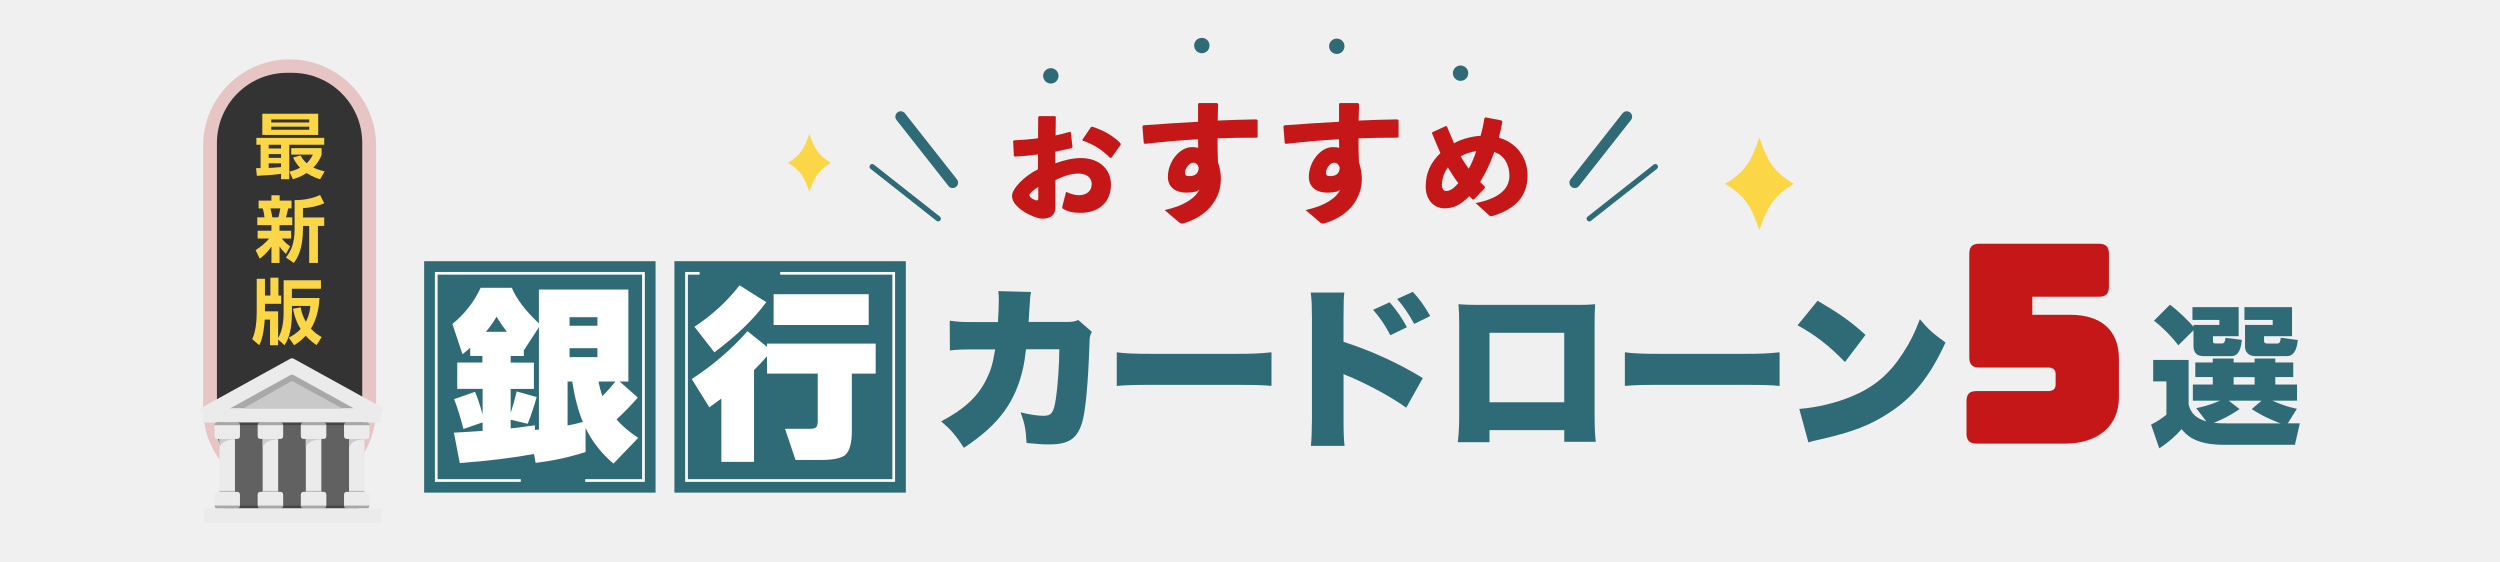
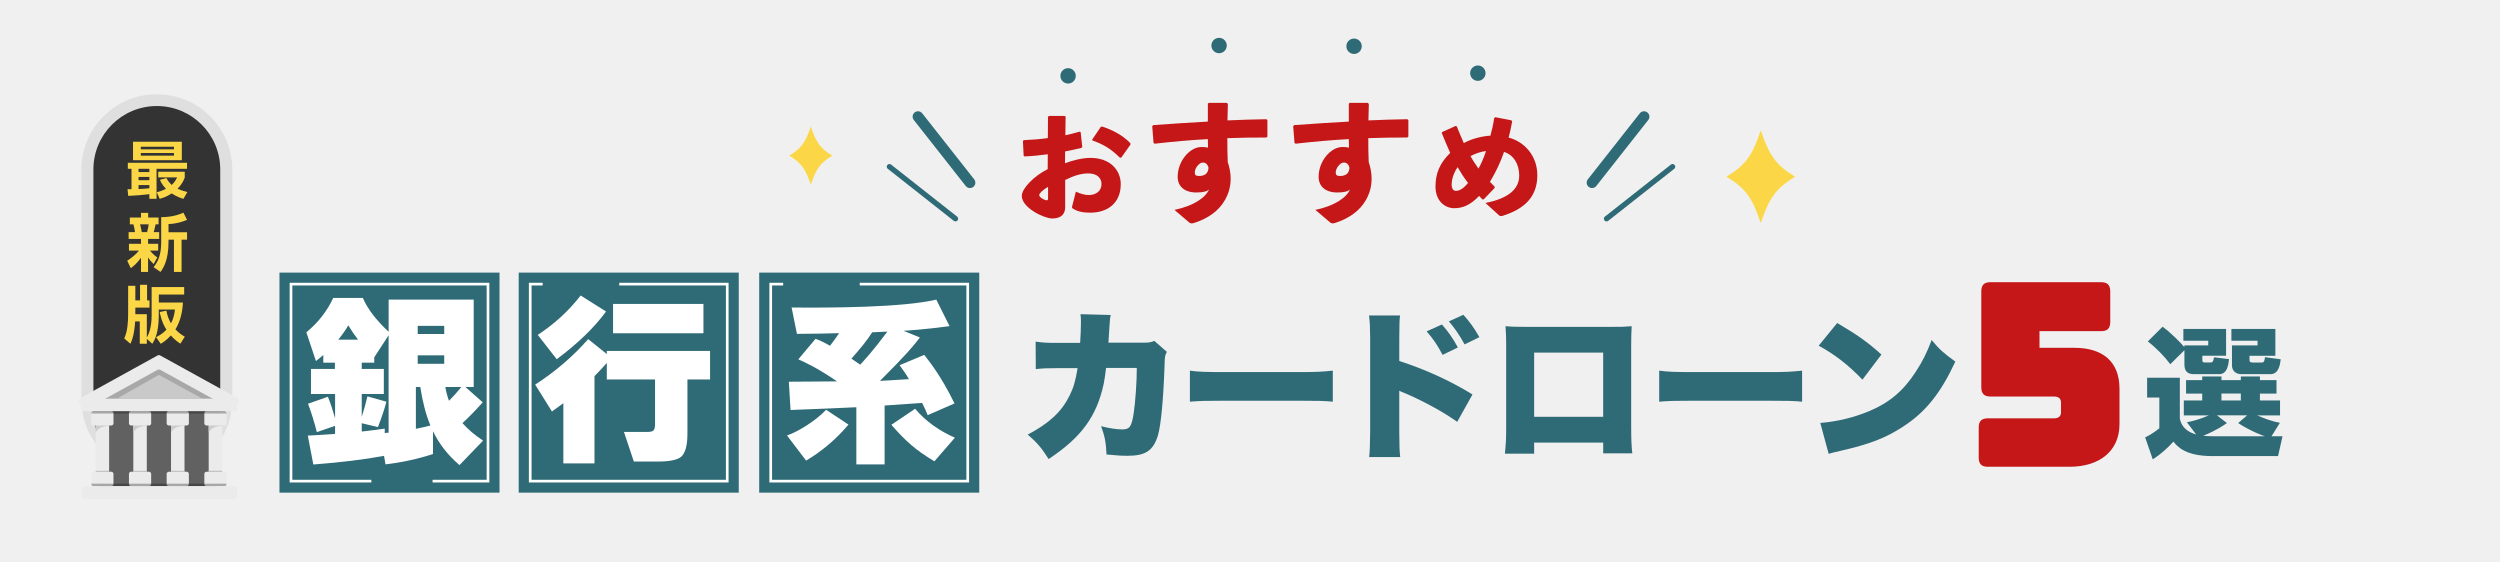
<svg xmlns="http://www.w3.org/2000/svg" viewBox="0 0 929 208.5">
  <defs>
    <style>
-       .cls-1 {
-         mix-blend-mode: multiply;
+       .cls-1, .cls-2, .cls-3, .cls-4 {
+         fill: none;
      }

-       .cls-1, .cls-2, .cls-3, .cls-4, .cls-5, .cls-6, .cls-7, .cls-8, .cls-9, .cls-10, .cls-11, .cls-12, .cls-13, .cls-14 {
-         stroke-width: 0px;
-       }
- 
-       .cls-1, .cls-9 {
+       .cls-5, .cls-6 {
        fill: #b5b5b5;
      }

-       .cls-2, .cls-15, .cls-16, .cls-17 {
-         fill: none;
+       .cls-2 {
+         stroke: #fff;
+         stroke-miterlimit: 10;
+       }
+ 
+       .cls-7 {
+         fill: #ebebeb;
+       }
+ 
+       .cls-8 {
+         fill: #fbd747;
+       }
+ 
+       .cls-9 {
+         fill: #c51717;
+       }
+ 
+       .cls-10 {
+         fill: #ccc;
+       }
+ 
+       .cls-11 {
+         isolation: isolate;
+       }
+ 
+       .cls-12 {
+         fill: #999;
+         opacity: .2;
+       }
+ 
+       .cls-13 {
+         fill: #c9c9c9;
+       }
+ 
+       .cls-14 {
+         fill: #2f6b76;
+       }
+ 
+       .cls-15 {
+         fill: #fff;
      }

      .cls-3 {
-         opacity: .2;
+         stroke-width: 4px;
      }

-       .cls-3, .cls-10 {
-         fill: #c51717;
-       }
- 
-       .cls-15 {
-         stroke-width: 2px;
-       }
- 
-       .cls-15, .cls-16 {
+       .cls-3, .cls-4 {
        stroke: #2f6b76;
        stroke-linecap: round;
        stroke-linejoin: round;
      }

+       .cls-6 {
+         mix-blend-mode: multiply;
+       }
+ 
+       .cls-4 {
+         stroke-width: 2px;
+       }
+ 
      .cls-16 {
-         stroke-width: 4px;
+         fill: #a8a8a8;
      }

      .cls-17 {
-         stroke: #fff;
-         stroke-miterlimit: 10;
+         fill: #616161;
      }

      .cls-18 {
-         isolation: isolate;
-       }
- 
-       .cls-4 {
-         fill: #616161;
-       }
- 
-       .cls-5 {
-         fill: #2f6b76;
-       }
- 
-       .cls-6 {
-         fill: #a8a8a8;
-       }
- 
-       .cls-7 {
-         fill: #c9c9c9;
-       }
- 
-       .cls-8 {
-         fill: #ccc;
-       }
- 
-       .cls-11 {
        fill: #333;
-       }
- 
-       .cls-12 {
-         fill: #fbd747;
-       }
- 
-       .cls-13 {
-         fill: #fff;
-       }
- 
-       .cls-14 {
-         fill: #ebebeb;
      }
    </style>
  </defs>
-   <g class="cls-18">
-     <g id="Layer_2" data-name="Layer 2">
+   <g class="cls-11">
+     <g id="_レイヤー_2" data-name="レイヤー 2">
      <g id="PC">
        <g>
+           <path class="cls-9" d="M738.72,173.46c-2.38,0-3.43-1.05-3.43-3.43v-11.15c0-2.38,1.05-3.43,3.43-3.43h24.58c1.52,0,2.57-.67,2.57-2.19v-3.72c0-1.52-1.05-2.19-2.57-2.19h-23.62c-2.38,0-3.43-1.05-3.43-3.43v-35.63c0-2.38,1.05-3.43,3.43-3.43h41.06c2.38,0,3.43,1.05,3.43,3.43v11.34c0,2.38-1.05,3.43-3.43,3.43h-22.86v6.19h13.05c10.29,0,16.67,5.05,16.67,15.15v13.24c0,9.72-7.14,15.81-18.58,15.81h-30.29Z" />
          <g>
-             <path class="cls-5" d="M850.14,157.32h4.47l-1.81,7.97h-26.51c-10.85,0-14.02-3.9-15.6-5.82-2.04,2.32-5.03,5.09-8.31,7.12l-3.05-8.82c2.26-1.07,4.41-2.6,5.71-3.67v-12.38h-4.92v-7.97h13.17v16.56c.51,1.81,1.36,4.75,6.56,6.27l-3.73-4.92c1.75-.34,4.69-.96,8.87-2.77h-10.12v-5.99h7.4v-2.77h-6.5v-5.43h6.5v-1.47h7.74v1.47h7.8v-1.47h7.69v1.47h6.67v5.43h-6.67v2.77h8.08v5.99h-9.21c3,1.3,6.05,2.43,9.16,3l-3.39,5.43ZM815.1,122.73l-5.65,5.6c-2.21-3-5.71-6.61-9.04-9.16l5.94-5.94c3.62,2.66,7.4,6.61,8.76,8.2v-.68h9.61v-1.87h-10.01v-4.75h17.18v10.8h-9.55v1.64c0,.62.06,1.07.96,1.07h2.2c1.13,0,1.24-.62,1.53-2.09l6.05.74c-.28,2.37-.74,6.05-3.96,6.05h-10.12c-2.37,0-3.9-.9-3.9-3.9v-5.71ZM840.36,148.9h-12.15l4.01,3.11c-4.24,3-8.48,4.69-9.55,5.09,1.75.23,3.67.23,5.48.23h19.33c-.68-.23-5.77-2.04-10.74-5.31l3.62-3.11ZM830.02,140.14v2.77h7.8v-2.77h-7.8ZM834.03,114.14h17.69v10.8h-10.4v1.58c0,.57,0,1.13,1.3,1.13h3.56c1.07,0,1.19-.74,1.36-2.15l6.33.85c-.23,1.87-.68,5.99-4.13,5.99h-11.53c-3.79,0-3.96-3-3.96-3.34v-8.25h10.29v-1.87h-10.51v-4.75Z" />
-             <rect class="cls-3" x="75.47" y="22.06" width="64.29" height="162" rx="32.14" ry="32.14" />
-             <rect class="cls-11" x="80.61" y="27.06" width="54" height="157" rx="26.08" ry="26.08" />
+             <rect class="cls-12" x="30.22" y="35.03" width="56.11" height="141.38" rx="28.05" ry="28.05" />
            <g>
-               <path class="cls-12" d="M95.16,62.49h1.68v-8.7h-1.57s0-2.55,0-2.55h25.21s0,2.55,0,2.55h-12.98s0,12.79,0,12.79h-3.06s0-1.97,0-1.97c-3.01.37-5.98.61-8.99.72l-.29-2.85ZM97.47,42.27h20.77s0,7.87,0,7.87h-20.77s0-7.87,0-7.87ZM99.84,53.79v1.38h4.6v-1.38h-4.6ZM99.84,57.25v1.41h4.6v-1.41h-4.6ZM104.44,60.7h-4.6v1.7c1.12-.05,2.55-.11,4.6-.32v-1.38ZM100.79,44.4v1.12h14.12v-1.12h-14.12ZM100.79,47.06v1.14h14.12v-1.14h-14.12ZM111.7,57.75c.37.72.96,1.73,2.26,2.93,1.28-1.17,1.89-2.42,2.29-3.22h-8.03s0-2.42,0-2.42h11.28s0,2.47,0,2.47c-.35.93-1.01,2.69-3.06,4.76,1.6.74,2.93,1.12,4.18,1.44l-1.68,2.9c-.9-.29-2.77-.85-5-2.31-2.26,1.46-4.04,1.99-5.11,2.29l-1.25-2.79c1.01-.27,2.42-.66,3.91-1.46-1.65-1.75-2.23-3.06-2.55-3.83l2.77-.75Z" />
-               <path class="cls-12" d="M95,92.95c1.81-1.2,3.64-2.61,5-4.31h-4.26s0-2.9,0-2.9h5.13v-2.07h-5.27s0-2.9,0-2.9h2.71c-.16-1.09-.35-2.29-.69-3.32h-1.52s0-2.9,0-2.9h4.76v-1.99s3.06,0,3.06,0v1.99h4.42s0,2.9,0,2.9h-1.25c-.4,1.78-.48,2.13-.82,3.32h2.34s0,2.9,0,2.9h-4.73v2.07h4.31s0,2.9,0,2.9h-3.51c1.52,1.75,2.26,2.29,3.14,2.87l-1.57,2.85c-1.22-1.2-1.68-1.73-2.37-2.79v6.14s-3.01,0-3.01,0v-6.04c-1.91,2.63-3.43,3.78-4.36,4.44l-1.52-3.16ZM100.48,77.44c.32,1.06.53,2.21.72,3.32h2.26c.29-.93.58-2.47.69-3.32h-3.67ZM120.48,75.53c-2.37,1.06-5.27,1.7-7.9,1.81v3.48h7.9s0,3.14,0,3.14h-2.34v13.75s-3.24,0-3.24,0v-13.75h-2.31v.88c0,8.03-2.21,11.17-3.4,12.87l-2.95-2.02c1.81-2.31,3.24-4.95,3.24-10.8v-10.53c1.22,0,5.13.05,9.47-1.89l1.54,3.06Z" />
-               <path class="cls-12" d="M103.35,126.16v2.13s-3.01,0-3.01,0v-9.52h-1.97c-.11,1.65-.43,6.41-2.02,9.52l-2.63-2.26c1.41-2.93,1.68-7.05,1.68-10.56v-11.86s3.06,0,3.06,0v6.2h2.02v-6.62s2.98,0,2.98,0v6.62h1.04s0,3.09,0,3.09h-6.04v2.79h4.89s0,9.97,0,9.97c.61-1.14,2.05-3.78,2.05-9.55v-11.97s13.86,0,13.86,0v3.16s-10.8,0-10.8,0v3.43h10.27c-.29,5.32-1.62,8.83-3.19,11.41,1.49,1.6,2.74,2.39,3.99,3.11l-1.89,2.98c-.72-.48-2.47-1.65-4.04-3.48-1.91,2.07-3.38,2.95-4.31,3.54l-1.99-2.85c.93-.48,2.71-1.33,4.42-3.19-2.05-3.19-2.63-6.41-2.85-7.5l2.85-.56c.37,1.94.8,3.38,1.94,5.37,1.38-2.53,1.6-4.97,1.68-5.88h-6.86v2.47c0,7.95-1.97,10.88-2.77,12.13l-2.34-2.13Z" />
+               <rect class="cls-18" x="34.71" y="39.4" width="47.13" height="137.02" rx="23.56" ry="23.56" />
+               <g>
+                 <path class="cls-8" d="M47.41,70.31h1.46v-7.59h-1.37s0-2.23,0-2.23h22s0,2.23,0,2.23h-11.33v11.16s-2.67,0-2.67,0v-1.72c-2.62.32-5.22.53-7.85.63l-.26-2.48ZM49.43,52.67h18.13s0,6.87,0,6.87h-18.13s0-6.87,0-6.87ZM51.49,62.72v1.21h4.02v-1.21h-4.02ZM51.49,65.74v1.23h4.02v-1.23h-4.02ZM55.51,68.76h-4.02v1.49c.97-.05,2.23-.09,4.02-.28v-1.21ZM52.33,54.53v.97h12.32v-.97h-12.32ZM52.33,56.85v1h12.32v-1h-12.32ZM61.85,66.18c.33.63.84,1.51,1.97,2.55,1.11-1.02,1.65-2.11,2-2.81h-7.01s0-2.11,0-2.11h9.84s0,2.16,0,2.16c-.3.81-.88,2.34-2.67,4.15,1.39.65,2.55.97,3.64,1.25l-1.46,2.53c-.79-.25-2.41-.74-4.36-2.02-1.97,1.28-3.53,1.74-4.46,2l-1.09-2.44c.88-.23,2.11-.58,3.41-1.28-1.44-1.53-1.95-2.67-2.23-3.34l2.41-.65Z" />
+                 <path class="cls-8" d="M47.27,96.89c1.58-1.04,3.18-2.27,4.36-3.76h-3.71s0-2.53,0-2.53h4.48v-1.81h-4.6s0-2.53,0-2.53h2.37c-.14-.95-.3-2-.6-2.9h-1.32s0-2.53,0-2.53h4.15v-1.74s2.67,0,2.67,0v1.74h3.85s0,2.53,0,2.53h-1.09c-.35,1.56-.42,1.86-.72,2.9h2.04s0,2.53,0,2.53h-4.13v1.81h3.76s0,2.53,0,2.53h-3.06c1.32,1.53,1.97,2,2.74,2.51l-1.37,2.48c-1.07-1.04-1.46-1.51-2.07-2.44v5.36s-2.62,0-2.62,0v-5.27c-1.67,2.3-2.99,3.3-3.81,3.88l-1.32-2.76ZM52.05,83.36c.28.93.46,1.93.63,2.9h1.97c.26-.81.51-2.16.6-2.9h-3.2ZM69.51,81.69c-2.07.93-4.6,1.49-6.89,1.58v3.04h6.89s0,2.74,0,2.74h-2.04v12s-2.83,0-2.83,0v-12h-2.02v.77c0,7.01-1.93,9.75-2.97,11.23l-2.58-1.76c1.58-2.02,2.83-4.32,2.83-9.42v-9.19c1.07,0,4.48.05,8.26-1.65l1.35,2.67Z" />
+                 <path class="cls-8" d="M54.56,125.88v1.86s-2.62,0-2.62,0v-8.31h-1.72c-.09,1.44-.37,5.59-1.76,8.31l-2.3-1.97c1.23-2.55,1.46-6.15,1.46-9.21v-10.35s2.67,0,2.67,0v5.41h1.76v-5.78s2.6,0,2.6,0v5.78h.91s0,2.69,0,2.69h-5.27v2.44h4.27s0,8.7,0,8.7c.53-1,1.79-3.3,1.79-8.33v-10.44s12.09,0,12.09,0v2.76s-9.42,0-9.42,0v2.99h8.96c-.26,4.64-1.42,7.71-2.79,9.96,1.3,1.39,2.39,2.09,3.48,2.72l-1.65,2.6c-.63-.42-2.16-1.44-3.53-3.04-1.67,1.81-2.95,2.58-3.76,3.09l-1.74-2.48c.81-.42,2.37-1.16,3.85-2.79-1.79-2.78-2.3-5.59-2.48-6.55l2.48-.49c.32,1.69.7,2.95,1.69,4.69,1.21-2.21,1.39-4.34,1.46-5.13h-5.99v2.16c0,6.94-1.72,9.49-2.41,10.58l-2.04-1.86Z" />
+               </g>
+               <g>
+                 <polygon class="cls-13" points="59.05 136.75 37.72 148.22 80.39 148.22 59.05 136.75" />
+                 <rect class="cls-17" x="36.96" y="152.75" width="43.44" height="27.92" />
+                 <polygon class="cls-16" points="41.68 149.15 59.03 139.3 78.39 149.88 85.15 149.47 58.68 135.12 36.87 147.37 41.68 149.15" />
+                 <rect class="cls-7" x="30.05" y="148.15" width="58.01" height="4.67" rx=".67" ry=".67" />
+                 <path class="cls-7" d="M86.04,152.03l-26.49-14.61c-.31-.17-.68-.17-.99,0l-26.49,14.61c-.5.27-1.12.09-1.39-.4l-1.27-2.29c-.27-.5-.09-1.12.4-1.39l28.74-15.86c.31-.17.68-.17.99,0l28.74,15.86c.5.27.68.9.4,1.39l-1.27,2.29c-.27.5-.9.68-1.39.4Z" />
+                 <path class="cls-7" d="M41.34,158.13c.47,0,.84-.38.84-.84v-3.7c0-.47-.38-.84-.84-.84h-6.58c-.4,0-.74.28-.82.66-.01.06-.02.12-.02.18v3.7c0,.47.38.84.84.84h.78v17.16h-.78c-.47,0-.84.38-.84.84v3.7s0,.09,0,.13c.06.4.41.71.83.71h6.58c.47,0,.84-.38.84-.84v-3.7c0-.47-.38-.84-.84-.84h-.78v-17.16h.78Z" />
+                 <path class="cls-7" d="M55.34,158.13c.47,0,.84-.38.84-.84v-3.7c0-.47-.38-.84-.84-.84h-6.58c-.4,0-.74.28-.82.66-.01.06-.02.12-.02.18v3.7c0,.47.38.84.84.84h.78v17.16h-.78c-.47,0-.84.38-.84.84v3.7s0,.09,0,.13c.06.4.41.71.83.71h6.58c.47,0,.84-.38.84-.84v-3.7c0-.47-.38-.84-.84-.84h-.78v-17.16h.78Z" />
+                 <path class="cls-7" d="M69.35,158.13c.47,0,.84-.38.84-.84v-3.7c0-.47-.38-.84-.84-.84h-6.58c-.4,0-.74.28-.82.66-.01.06-.02.12-.02.18v3.7c0,.47.38.84.84.84h.78v17.16h-.78c-.47,0-.84.38-.84.84v3.7s0,.09,0,.13c.06.4.41.71.83.71h6.58c.47,0,.84-.38.84-.84v-3.7c0-.47-.38-.84-.84-.84h-.78v-17.16h.78Z" />
+                 <path class="cls-7" d="M83.35,158.13c.47,0,.84-.38.84-.84v-3.7c0-.47-.38-.84-.84-.84h-6.58c-.4,0-.74.28-.82.66-.01.06-.02.12-.02.18v3.7c0,.47.38.84.84.84h.78v17.16h-.78c-.47,0-.84.38-.84.84v3.7s0,.09.01.13c.06.4.41.71.83.71h6.58c.47,0,.84-.38.84-.84v-3.7c0-.47-.38-.84-.84-.84h-.78v-17.16h.78Z" />
+                 <path class="cls-6" d="M84.19,153.59v.09h-50.26v-.27c.08-.38.42-.66.82-.66h48.59c.47,0,.84.38.84.84Z" />
+                 <rect class="cls-5" x="35.54" y="174.96" width="5.03" height=".33" />
+                 <rect class="cls-5" x="49.54" y="174.96" width="5.03" height=".33" />
+                 <rect class="cls-5" x="63.54" y="174.96" width="5.03" height=".33" />
+                 <rect class="cls-5" x="77.55" y="174.96" width="5.03" height=".33" />
+                 <path class="cls-6" d="M84.18,179.74v.22c-.06.4-.41.71-.83.71h-48.59c-.42,0-.77-.31-.83-.71v-.22h50.26Z" />
+                 <path class="cls-10" d="M35.54,160.74v-2.61h5.03v.13s0,0,0,0c-2.43.1-4.08.69-5.02,2.48Z" />
+                 <path class="cls-10" d="M49.54,160.74v-2.61h5.03v.13s0,0,0,0c-2.43.1-4.08.69-5.02,2.48Z" />
+                 <path class="cls-10" d="M63.54,160.74v-2.61h5.03v.13s0,0,0,0c-2.43.1-4.08.69-5.02,2.48Z" />
+                 <path class="cls-10" d="M77.55,160.74v-2.61h5.03v.13s0,0,0,0c-2.43.1-4.08.69-5.02,2.48Z" />
+                 <rect class="cls-7" x="30.51" y="180.67" width="57.55" height="4.8" rx=".61" ry=".61" />
+               </g>
            </g>
-             <circle class="cls-5" cx="390.49" cy="28.19" r="2.86" />
-             <circle class="cls-5" cx="446.6" cy="16.92" r="2.86" />
-             <circle class="cls-5" cx="496.75" cy="17.19" r="2.86" />
-             <circle class="cls-5" cx="542.75" cy="27.19" r="2.86" />
-             <rect class="cls-5" x="157.61" y="97.06" width="86" height="86" />
-             <rect class="cls-5" x="250.61" y="97.06" width="86" height="86" />
-             <polyline class="cls-17" points="289.9 101.56 332.11 101.56 332.11 178.56 255.11 178.56 255.11 101.56 259.97 101.56" />
-             <polyline class="cls-17" points="193.52 178.56 162.11 178.56 162.11 101.56 166.97 101.56 196.9 101.56 239.11 101.56 239.11 178.56 217.46 178.56" />
+           </g>
+           <rect class="cls-1" width="929" height="208.5" />
+           <g>
+             <circle class="cls-14" cx="396.9" cy="28.19" r="2.86" />
+             <circle class="cls-14" cx="453.01" cy="16.92" r="2.86" />
+             <circle class="cls-14" cx="503.17" cy="17.19" r="2.86" />
+             <circle class="cls-14" cx="549.17" cy="27.19" r="2.86" />
            <g>
-               <path class="cls-13" d="M198.47,168.69c-7.72,1.44-16.93,2.57-27.63,3.38l-2.16-11.3c3.02-.14,6.57-.36,10.65-.65v-3.17l-7.12,2.45c-1.01-3.98-2.16-7.67-3.45-11.08l7.77-2.73c.96,2.35,1.89,5.16,2.81,8.42v-9.5h-9.43v-9.79h9.35v-2.45h-4.53v-3.02c-1.1.96-2.06,1.75-2.88,2.37l-3.74-11.22c4.6-3.79,8.11-8.27,10.5-13.46h11.58c1.77,4.22,5.13,8.63,10.07,13.24v-12.59h33.24v34.18h-3.24l6.76,5.97c-2.59,2.93-5.23,5.64-7.92,8.13,2.16,2.45,4.84,4.73,8.06,6.84l-9.21,9.57c-4.46-3.79-7.92-8.2-10.36-13.24v8.92c-6.09,1.97-12.28,3.31-18.56,4.03l-.58-3.31ZM180.56,123.29h7.77c-1.44-1.87-2.71-3.74-3.81-5.61-1.1,1.92-2.42,3.79-3.96,5.61ZM189.77,159.19c3.07-.33,6.07-.72,8.99-1.15v1.73c.33-.05.84-.1,1.51-.14v-38.06l-5.61,8.63v2.09h-4.89v2.45h8.63v9.79h-8.63v8.92c.81-2.45,1.56-5.11,2.23-7.99l7.41,2.09c-.77,2.93-1.87,6.24-3.31,9.93l-6.33-1.51v3.24ZM210.92,158.11c2.01-.38,3.91-.82,5.68-1.3-1.73-4.12-3.05-9.14-3.96-15.04h-1.73v16.33ZM222,121.05v-3.17h-10.36v3.17h10.36ZM222,132.71v-3.31h-10.36v3.31h10.36ZM222.43,141.78c.33,1.92.81,3.72,1.44,5.4,1.63-1.63,3.24-3.43,4.82-5.4h-6.26Z" />
-               <path class="cls-13" d="M280.21,171.64h-12.16v-23.53c-1.2.91-2.69,1.99-4.46,3.24l-6.55-10.51c7.87-5.08,14.77-11.01,20.72-17.77l7.27,5.83v-1.22h40.37v11.15h-8.85v21.23c0,4.56-.82,7.56-2.45,8.99-1.49,1.25-4.53,1.87-9.14,1.87h-9.35l-3.89-11.58h9.28c1.25,0,2.04-.23,2.37-.68.33-.46.5-1.21.5-2.27v-17.56h-18.85v-6.48c-1.39,1.63-3,3.36-4.82,5.18v34.11ZM284.74,112.28c-4.65,6.33-11.08,12.54-19.28,18.64l-7.41-9.5c6.57-4.32,12.16-9.45,16.76-15.4l9.93,6.26ZM322.81,120.77h-35.33v-11.44h35.33v11.44Z" />
+               <line class="cls-4" x1="330.52" y1="61.95" x2="355.04" y2="81.27" />
+               <line class="cls-3" x1="341.13" y1="43.35" x2="360.44" y2="67.88" />
            </g>
            <g>
-               <path class="cls-5" d="M370.84,119.71c.19-2.52.32-6.28.32-8.29,0-1.36,0-1.88-.19-3.24l12.17.32c-.32,1.49-.32,1.68-.71,7.83q-.06,1.75-.19,3.3h14.11c2.14,0,2.91-.13,4.34-.71l5.05,4.4c-.71,1.29-.84,1.81-.91,4.79-.45,13.85-1.42,24.67-2.72,28.94-1.88,6.02-4.99,8.09-12.17,8.09-2.52,0-3.5-.06-8.48-.52-.26-5.18-.71-7.32-2.2-11.4,3.24.84,6.41,1.29,8.42,1.29,3.11,0,3.88-1.04,4.73-6.67.65-4.34,1.23-12.5,1.23-18.06h-12.37q-.52,4.27-.97,6.47c-2.85,13.08-9,21.5-22.14,30.17-2.91-4.6-4.86-6.8-8.42-9.84,8.61-4.53,13.6-9.13,16.83-15.67,1.62-3.3,2.33-5.63,3.24-11.07h-8.09c-4.34,0-5.7.06-8.74.39l-.06-11.07c3.24.45,4.4.52,9,.52h8.93Z" />
-               <path class="cls-5" d="M415,130.91c3.04.45,6.54.58,13.27.58h30.95c6.47,0,8.93-.13,13.27-.58v12.5c-3.11-.32-5.96-.39-13.34-.39h-30.82c-7.25,0-9.39.06-13.34.39v-12.5Z" />
-               <path class="cls-5" d="M487.13,165.68c.26-2.72.32-4.6.39-9.91v-37.68c-.06-5.57-.06-5.89-.45-9.39h12.5c-.26,1.68-.26,2.72-.32,9.45v8.87c10.23,3.3,20.39,7.9,29.46,13.47l-6.15,11.01c-5.37-3.82-12.88-7.96-20.39-11.27-1.94-.78-2.14-.84-2.33-.97-.19-.06-.32-.13-.58-.32v16.83c0,4.79.13,8.22.39,9.91h-12.5ZM516.39,112.33c2.53,2.85,4.6,5.83,6.41,9.26l-6.15,2.98c-2.14-4.08-3.82-6.47-6.41-9.45l6.15-2.78ZM525,108.44c2.4,2.59,4.21,5.05,6.47,9l-5.96,2.91c-2.27-4.08-4.08-6.67-6.34-9.26l5.83-2.65Z" />
-               <path class="cls-5" d="M553.5,159.85v4.47h-11.78c.39-3.56.52-5.76.52-10.55v-33.28c0-2.78-.06-4.79-.26-7.45,2.27.19,3.56.26,7.83.26h34.9c4.01,0,4.98,0,8.03-.26-.13,2.27-.19,4.6-.19,7.64v32.82c0,4.99.13,8.09.45,10.68h-11.72v-4.34h-27.77ZM581.27,123.66h-27.77v25.83h27.77v-25.83Z" />
-               <path class="cls-5" d="M603.81,130.91c3.04.45,6.54.58,13.27.58h30.95c6.47,0,8.93-.13,13.27-.58v12.5c-3.11-.32-5.96-.39-13.34-.39h-30.82c-7.25,0-9.39.06-13.34.39v-12.5Z" />
-               <path class="cls-5" d="M675.42,111.75c8.16,4.79,12.37,7.77,17.8,12.69l-7.64,10.1c-5.63-5.89-11.14-10.16-17.61-13.66l7.45-9.13ZM668.63,151.95c6.6-.52,13.4-2.14,19.49-4.66,8.16-3.37,13.98-8.22,18.97-15.99,2.72-4.14,4.47-7.7,6.34-12.69,3.17,3.82,4.66,5.11,9.52,8.68-5.89,12.75-12.04,20.39-21.11,26.22-6.99,4.53-13.14,6.93-25.19,9.71-2.53.58-2.91.65-4.66,1.17l-3.37-12.43Z" />
+               <line class="cls-4" x1="621.52" y1="61.95" x2="597" y2="81.27" />
+               <line class="cls-3" x1="610.92" y1="43.35" x2="591.61" y2="67.88" />
            </g>
            <g>
-               <line class="cls-15" x1="324.11" y1="61.95" x2="348.63" y2="81.27" />
-               <line class="cls-16" x1="334.71" y1="43.35" x2="354.02" y2="67.88" />
-             </g>
-             <g>
-               <line class="cls-15" x1="615.11" y1="61.95" x2="590.59" y2="81.27" />
-               <line class="cls-16" x1="604.5" y1="43.35" x2="585.19" y2="67.88" />
-             </g>
-             <g>
-               <polygon class="cls-7" points="108.5 138.61 84.05 151.75 132.95 151.75 108.5 138.61" />
-               <rect class="cls-4" x="83.18" y="156.95" width="49.77" height="31.99" />
-               <polygon class="cls-6" points="88.59 152.82 108.47 141.53 130.65 153.66 138.4 153.19 108.07 136.75 83.08 150.78 88.59 152.82" />
-               <rect class="cls-14" x="75.26" y="151.68" width="66.47" height="5.35" rx=".77" ry=".77" />
-               <path class="cls-14" d="M139.42,156.12l-30.35-16.75c-.35-.19-.78-.19-1.13,0l-30.35,16.75c-.57.31-1.28.11-1.59-.46l-1.45-2.63c-.31-.57-.11-1.28.46-1.59l32.93-18.17c.35-.19.78-.19,1.13,0l32.93,18.17c.57.31.77,1.03.46,1.59l-1.45,2.63c-.31.57-1.03.77-1.59.46Z" />
-               <path class="cls-14" d="M88.2,163.11c.53,0,.97-.43.97-.97v-4.23c0-.53-.43-.97-.97-.97h-7.54c-.46,0-.85.32-.94.76-.02.07-.02.14-.02.21v4.23c0,.53.43.97.97.97h.89v19.66h-.89c-.53,0-.97.43-.97.97v4.23c0,.05,0,.1.01.15.07.46.47.82.95.82h7.54c.53,0,.97-.43.97-.97v-4.23c0-.53-.43-.97-.97-.97h-.89v-19.66h.89Z" />
-               <path class="cls-14" d="M104.25,163.11c.53,0,.97-.43.97-.97v-4.23c0-.53-.43-.97-.97-.97h-7.54c-.46,0-.85.32-.94.76-.02.07-.02.14-.02.21v4.23c0,.53.43.97.97.97h.89v19.66h-.89c-.53,0-.97.43-.97.97v4.23c0,.05,0,.1.01.15.07.46.47.82.95.82h7.54c.53,0,.97-.43.97-.97v-4.23c0-.53-.43-.97-.97-.97h-.89v-19.66h.89Z" />
-               <path class="cls-14" d="M120.29,163.11c.53,0,.97-.43.97-.97v-4.23c0-.53-.43-.97-.97-.97h-7.54c-.46,0-.85.32-.94.76-.02.07-.02.14-.02.21v4.23c0,.53.43.97.97.97h.89v19.66h-.89c-.53,0-.97.43-.97.97v4.23c0,.05,0,.1.01.15.07.46.47.82.95.82h7.54c.53,0,.97-.43.97-.97v-4.23c0-.53-.43-.97-.97-.97h-.89v-19.66h.89Z" />
-               <path class="cls-14" d="M136.34,163.11c.53,0,.97-.43.97-.97v-4.23c0-.53-.43-.97-.97-.97h-7.54c-.46,0-.85.32-.94.76-.02.07-.02.14-.02.21v4.23c0,.53.43.97.97.97h.89v19.66h-.89c-.53,0-.97.43-.97.97v4.23c0,.05,0,.1.01.15.07.46.47.82.95.82h7.54c.53,0,.97-.43.97-.97v-4.23c0-.53-.43-.97-.97-.97h-.89v-19.66h.89Z" />
-               <path class="cls-1" d="M137.31,157.91v.1h-57.59v-.31c.09-.43.48-.76.94-.76h55.68c.53,0,.97.43.97.97Z" />
-               <rect class="cls-9" x="81.55" y="182.39" width="5.76" height=".38" />
-               <rect class="cls-9" x="97.6" y="182.39" width="5.76" height=".38" />
-               <rect class="cls-9" x="113.64" y="182.39" width="5.76" height=".38" />
-               <rect class="cls-9" x="129.69" y="182.39" width="5.76" height=".38" />
-               <path class="cls-1" d="M137.29,187.87v.25c-.07.46-.47.82-.95.82h-55.68c-.48,0-.88-.36-.95-.82v-.25h57.59Z" />
-               <path class="cls-8" d="M81.55,166.1v-2.99h5.76v.15s0,0,0,0c-2.78.12-4.68.79-5.75,2.84Z" />
-               <path class="cls-8" d="M97.6,166.1v-2.99h5.76v.15s0,0,0,0c-2.78.12-4.68.79-5.75,2.84Z" />
-               <path class="cls-8" d="M113.64,166.1v-2.99h5.76v.15s0,0,0,0c-2.78.12-4.68.79-5.75,2.84Z" />
-               <path class="cls-8" d="M129.69,166.1v-2.99h5.76v.15s0,0,0,0c-2.78.12-4.68.79-5.75,2.84Z" />
-               <rect class="cls-14" x="75.8" y="188.94" width="65.94" height="5.5" rx=".7" ry=".7" />
-             </g>
-             <rect class="cls-2" width="929" height="208.5" />
-             <path class="cls-10" d="M734.46,164.82c-2.58,0-3.71-1.13-3.71-3.71v-12.07c0-2.58,1.14-3.71,3.71-3.71h26.62c1.65,0,2.79-.72,2.79-2.37v-4.02c0-1.65-1.13-2.37-2.79-2.37h-25.58c-2.58,0-3.71-1.13-3.71-3.71v-38.58c0-2.58,1.13-3.71,3.71-3.71h44.46c2.58,0,3.71,1.13,3.71,3.71v12.28c0,2.58-1.13,3.71-3.71,3.71h-24.76v6.71h14.13c11.14,0,18.05,5.47,18.05,16.4v14.34c0,10.52-7.74,17.13-20.12,17.13h-32.81Z" />
-             <g>
-               <path class="cls-10" d="M385.74,57.38c-2.84.41-5.69.68-8.67.81l-.32-.27-.27-5.46.32-.32c3.12-.13,6.1-.36,8.94-.77l.05-7.9.36-.32h5.87l.32.27-.09,6.91c1.9-.41,3.57-.86,5.33-1.35l.36.23.59,5.46-.32.36c-2.03.45-4.06.95-6.05,1.31l-.05,4.38c2.84-1.04,6.28-1.99,9.48-1.99,7.4,0,11.24,4.65,11.24,9.75,0,6.91-4.7,10.61-11.38,10.61-2.66,0-4.65-.41-6.46-1.54-.27-.18-.32-.54-.23-.81l1.4-5.46c1.53.72,3.34,1.31,4.92,1.26,2.62-.09,4.6-1.49,4.6-4.11,0-2.3-1.76-3.93-4.88-3.93-2.8,0-5.42.86-8.62,2.44v10.11c0,2.48-1.4,4.2-4.83,4.2-2.93,0-11.29-3.93-11.29-8.4,0-2.75,4.52-7.41,9.62-9.93l.04-5.55ZM385.83,69.48c-1.99,1.17-3.3,2.44-3.3,3.07,0,.86,2.03,1.94,2.75,1.94.41,0,.54-.23.54-.86v-4.15ZM402.22,51.92l3.21-4.74.5-.09c3.88,1.26,7.68,3.25,10.48,6.19l.04.5-3.39,4.79-.5.13c-2.94-2.93-5.87-4.97-10.2-6.41l-.14-.36Z" />
-               <path class="cls-10" d="M432.8,78.04c7.1-1.47,11.56-4.56,12.84-7.59-.64.64-2.01,1.13-4.7,1.13-4.51,0-6.96-2.35-6.96-5.83,0-5.83,4.51-11.07,8.82-11.07,1.52,0,2.01.15,2.45.25,0-1.08,0-2.01-.05-3.18-6.27.34-12.89.93-19.79,1.71l-.39-.29-.49-6.17.34-.44c6.81-.49,13.77-.98,20.33-1.32v-6.61l.29-.34h6.76l.39.39c-.05,2.25-.1,4.26-.15,6.12,4.9-.2,9.8-.39,14.45-.44l.39.34v6.12l-.39.34c-4.85,0-9.75.05-14.5.24,0,2.7,0,5.54.15,8.87.64,1.86,1.08,4.12,1.08,5.98,0,3.18-.69,5.54-2.06,8.04-2.4,4.31-6.61,7.01-11.27,8.53-.2.05-.34.1-.49.15-.25.1-.49.1-.69.1-.29,0-.54-.1-.78-.25l-5.59-4.75ZM443.34,60.45c-1.37,0-2.99,2.11-2.99,3.63,0,.93.29,1.37,1.57,1.37,2.01,0,3.43-.83,3.53-3.09-.34-1.37-1.13-1.91-2.11-1.91Z" />
-               <path class="cls-10" d="M485.18,78.04c7.1-1.47,11.56-4.56,12.84-7.59-.64.64-2.01,1.13-4.7,1.13-4.51,0-6.96-2.35-6.96-5.83,0-5.83,4.51-11.07,8.82-11.07,1.52,0,2.01.15,2.45.25,0-1.08,0-2.01-.05-3.18-6.27.34-12.89.93-19.79,1.71l-.39-.29-.49-6.17.34-.44c6.81-.49,13.77-.98,20.33-1.32v-6.61l.29-.34h6.76l.39.39c-.05,2.25-.1,4.26-.15,6.12,4.9-.2,9.8-.39,14.45-.44l.39.34v6.12l-.39.34c-4.85,0-9.75.05-14.5.24,0,2.7,0,5.54.15,8.87.64,1.86,1.08,4.12,1.08,5.98,0,3.18-.69,5.54-2.06,8.04-2.4,4.31-6.61,7.01-11.27,8.53-.2.05-.34.1-.49.15-.25.1-.49.1-.69.1-.29,0-.54-.1-.78-.25l-5.59-4.75ZM495.72,60.45c-1.37,0-2.99,2.11-2.99,3.63,0,.93.29,1.37,1.57,1.37,2.01,0,3.43-.83,3.53-3.09-.34-1.37-1.13-1.91-2.11-1.91Z" />
-               <path class="cls-10" d="M547.26,74.17c-.45-.41-.86-.9-1.26-1.31-3.25,3.39-6.05,4.56-9.26,4.56-3.39,0-6.95-2.62-6.95-8.08,0-4.92,1.67-8.76,5.46-12.46-1.04-2.3-2.03-4.74-3.12-7.36l.14-.41,5.01-2.26.41.14c.95,2.26,1.76,4.38,2.62,6.23,3.07-1.72,7.13-2.62,9.89-2.75.5-1.81,1.04-4.06,1.4-6.55l.41-.32,6,1.17.27.41c-.32,1.9-.9,4.47-1.31,6,5.64,1.45,10.66,6.55,10.66,14,0,8.04-4.83,12.6-13.09,15.12-.63.09-.86,0-1.22-.32l-4.97-4.52c8.4-1.62,12.55-5.1,12.55-10.16,0-4.42-2.21-7.77-5.64-8.8-1.44,4.15-3.07,7.5-5.24,11.11.54.54,1.13,1.17,1.76,1.81v.45l-4.06,4.24-.45.05ZM535.8,68.44c0,1.9.72,2.53,1.58,2.53,1.26,0,2.57-.63,4.52-2.93-1.44-1.85-2.71-3.84-3.88-5.87-1.72,2.44-2.21,5.06-2.21,6.28ZM548.57,56.16c-1.85.23-4.02.95-5.78,1.9.81,1.49,1.99,3.25,2.98,4.65,1.04-1.81,2.17-4.56,2.8-6.55Z" />
+               <path class="cls-9" d="M389.38,57.32c-2.84.41-5.69.68-8.67.81l-.32-.27-.27-5.46.32-.32c3.12-.14,6.1-.36,8.94-.77l.05-7.9.36-.32h5.87l.32.27-.09,6.91c1.9-.41,3.57-.86,5.33-1.35l.36.23.59,5.46-.32.36c-2.03.45-4.06.95-6.05,1.31l-.05,4.38c2.84-1.04,6.28-1.99,9.48-1.99,7.4,0,11.24,4.65,11.24,9.75,0,6.91-4.7,10.61-11.38,10.61-2.66,0-4.65-.41-6.46-1.54-.27-.18-.32-.54-.23-.81l1.4-5.46c1.53.72,3.34,1.31,4.92,1.26,2.62-.09,4.6-1.49,4.6-4.11,0-2.3-1.76-3.93-4.88-3.93-2.8,0-5.42.86-8.62,2.44v10.11c0,2.48-1.4,4.2-4.83,4.2-2.93,0-11.29-3.93-11.29-8.4,0-2.75,4.52-7.4,9.62-9.93l.04-5.55ZM389.47,69.42c-1.99,1.17-3.3,2.44-3.3,3.07,0,.86,2.03,1.94,2.75,1.94.41,0,.54-.23.54-.86v-4.15ZM405.86,51.86l3.21-4.74.5-.09c3.88,1.26,7.68,3.25,10.48,6.19l.04.5-3.39,4.79-.5.14c-2.94-2.94-5.87-4.97-10.2-6.41l-.14-.36Z" />
+               <path class="cls-9" d="M436.44,77.99c7.1-1.47,11.56-4.56,12.84-7.59-.64.64-2.01,1.13-4.7,1.13-4.51,0-6.96-2.35-6.96-5.83,0-5.83,4.51-11.07,8.82-11.07,1.52,0,2.01.15,2.45.24,0-1.08,0-2.01-.05-3.18-6.27.34-12.89.93-19.79,1.71l-.39-.29-.49-6.17.34-.44c6.81-.49,13.77-.98,20.33-1.32v-6.61l.29-.34h6.76l.39.39c-.05,2.25-.1,4.26-.15,6.12,4.9-.2,9.8-.39,14.45-.44l.39.34v6.12l-.39.34c-4.85,0-9.75.05-14.5.24,0,2.69,0,5.54.15,8.87.64,1.86,1.08,4.12,1.08,5.98,0,3.18-.69,5.54-2.06,8.04-2.4,4.31-6.61,7.01-11.27,8.53-.2.05-.34.1-.49.15-.25.1-.49.1-.69.1-.29,0-.54-.1-.78-.25l-5.59-4.75ZM446.97,60.4c-1.37,0-2.99,2.11-2.99,3.63,0,.93.29,1.37,1.57,1.37,2.01,0,3.43-.83,3.53-3.09-.34-1.37-1.13-1.91-2.11-1.91Z" />
+               <path class="cls-9" d="M488.82,77.99c7.1-1.47,11.56-4.56,12.84-7.59-.64.64-2.01,1.13-4.7,1.13-4.51,0-6.96-2.35-6.96-5.83,0-5.83,4.51-11.07,8.82-11.07,1.52,0,2.01.15,2.45.24,0-1.08,0-2.01-.05-3.18-6.27.34-12.89.93-19.79,1.71l-.39-.29-.49-6.17.34-.44c6.81-.49,13.77-.98,20.33-1.32v-6.61l.29-.34h6.76l.39.39c-.05,2.25-.1,4.26-.15,6.12,4.9-.2,9.8-.39,14.45-.44l.39.34v6.12l-.39.34c-4.85,0-9.75.05-14.5.24,0,2.69,0,5.54.15,8.87.64,1.86,1.08,4.12,1.08,5.98,0,3.18-.69,5.54-2.06,8.04-2.4,4.31-6.61,7.01-11.27,8.53-.2.05-.34.1-.49.15-.25.1-.49.1-.69.1-.29,0-.54-.1-.78-.25l-5.59-4.75ZM499.35,60.4c-1.37,0-2.99,2.11-2.99,3.63,0,.93.29,1.37,1.57,1.37,2.01,0,3.43-.83,3.53-3.09-.34-1.37-1.13-1.91-2.11-1.91Z" />
+               <path class="cls-9" d="M550.9,74.12c-.45-.41-.86-.9-1.26-1.31-3.25,3.39-6.05,4.56-9.26,4.56-3.39,0-6.95-2.62-6.95-8.08,0-4.92,1.67-8.76,5.46-12.46-1.04-2.3-2.03-4.74-3.12-7.36l.14-.41,5.01-2.26.41.14c.95,2.26,1.76,4.38,2.62,6.23,3.07-1.72,7.13-2.62,9.89-2.75.5-1.81,1.04-4.06,1.4-6.55l.41-.32,6,1.17.27.41c-.32,1.9-.9,4.47-1.31,6,5.64,1.44,10.66,6.55,10.66,14,0,8.04-4.83,12.6-13.09,15.13-.63.09-.86,0-1.22-.32l-4.97-4.52c8.4-1.63,12.55-5.1,12.55-10.16,0-4.42-2.21-7.77-5.64-8.8-1.44,4.15-3.07,7.5-5.24,11.11.54.54,1.13,1.17,1.76,1.81v.45l-4.06,4.24-.45.05ZM539.43,68.39c0,1.9.72,2.53,1.58,2.53,1.26,0,2.57-.63,4.52-2.93-1.44-1.85-2.71-3.84-3.88-5.87-1.72,2.44-2.21,5.06-2.21,6.28ZM552.21,56.11c-1.85.23-4.02.95-5.78,1.9.81,1.49,1.99,3.25,2.98,4.65,1.04-1.81,2.17-4.56,2.8-6.55Z" />
            </g>
          </g>
          <g>
-             <path class="cls-12" d="M308.75,60.5c-4.4,2.68-6,4.85-7.99,10.8-1.98-5.95-3.59-8.12-7.99-10.8,4.4-2.68,6-4.85,7.99-10.8,1.98,5.95,3.59,8.12,7.99,10.8Z" />
-             <path class="cls-12" d="M666.54,68.32c-7.02,4.28-9.59,7.75-12.75,17.25-3.16-9.5-5.73-12.97-12.75-17.25,7.02-4.28,9.59-7.75,12.75-17.25,3.16,9.5,5.73,12.97,12.75,17.25Z" />
+             <path class="cls-8" d="M309.28,57.83c-4.4,2.68-6,4.85-7.99,10.8-1.98-5.95-3.59-8.12-7.99-10.8,4.4-2.68,6-4.85,7.99-10.8,1.98,5.95,3.59,8.12,7.99,10.8Z" />
+             <path class="cls-8" d="M667.06,65.66c-7.02,4.28-9.59,7.75-12.75,17.25-3.16-9.5-5.73-12.97-12.75-17.25,7.02-4.28,9.59-7.75,12.75-17.25,3.16,9.5,5.73,12.97,12.75,17.25Z" />
+           </g>
+           <g>
+             <path class="cls-14" d="M844.07,162.12h4.12l-1.67,7.36h-24.48c-10.02,0-12.95-3.6-14.41-5.38-1.88,2.14-4.65,4.7-7.67,6.58l-2.82-8.14c2.09-.99,4.07-2.4,5.27-3.39v-11.43h-4.54v-7.36h12.16v15.3c.47,1.67,1.25,4.39,6.06,5.79l-3.45-4.54c1.62-.31,4.33-.89,8.2-2.56h-9.34v-5.53h6.84v-2.56h-6v-5.01h6v-1.36h7.15v1.36h7.2v-1.36h7.1v1.36h6.16v5.01h-6.16v2.56h7.47v5.53h-8.51c2.77,1.2,5.59,2.25,8.46,2.77l-3.13,5.01ZM811.7,130.17l-5.22,5.17c-2.04-2.77-5.27-6.11-8.35-8.46l5.48-5.48c3.34,2.45,6.84,6.11,8.09,7.57v-.63h8.88v-1.72h-9.24v-4.39h15.87v9.97h-8.82v1.51c0,.57.05.99.89.99h2.04c1.04,0,1.15-.57,1.41-1.93l5.59.68c-.26,2.19-.68,5.59-3.65,5.59h-9.34c-2.19,0-3.6-.84-3.6-3.6v-5.27ZM835.04,154.34h-11.22l3.71,2.87c-3.92,2.77-7.83,4.33-8.82,4.7,1.62.21,3.39.21,5.06.21h17.85c-.63-.21-5.32-1.88-9.92-4.91l3.34-2.87ZM825.49,146.25v2.56h7.2v-2.56h-7.2ZM829.19,122.24h16.34v9.97h-9.61v1.46c0,.52,0,1.04,1.2,1.04h3.29c.99,0,1.1-.68,1.25-1.98l5.85.78c-.21,1.72-.63,5.53-3.81,5.53h-10.65c-3.5,0-3.65-2.77-3.65-3.08v-7.62h9.5v-1.72h-9.71v-4.39Z" />
+             <g>
+               <rect class="cls-14" x="103.85" y="101.3" width="81.77" height="81.77" />
+               <polyline class="cls-2" points="137.99 178.79 108.13 178.79 108.13 105.58 112.75 105.58 141.2 105.58 181.34 105.58 181.34 178.79 160.75 178.79" />
+               <path class="cls-15" d="M142.7,169.39c-7.34,1.37-16.1,2.44-26.27,3.22l-2.05-10.74c2.87-.14,6.25-.34,10.13-.62v-3.01l-6.77,2.33c-.96-3.78-2.05-7.3-3.28-10.54l7.39-2.6c.91,2.24,1.8,4.9,2.67,8v-9.03h-8.96v-9.3h8.89v-2.33h-4.31v-2.87c-1.05.91-1.96,1.67-2.74,2.26l-3.56-10.67c4.38-3.6,7.71-7.87,9.99-12.79h11.01c1.69,4.01,4.88,8.21,9.58,12.59v-11.97h31.61v32.5h-3.08l6.43,5.68c-2.46,2.78-4.97,5.36-7.53,7.73,2.05,2.33,4.61,4.49,7.66,6.5l-8.76,9.1c-4.24-3.6-7.53-7.8-9.85-12.59v8.48c-5.79,1.87-11.68,3.15-17.65,3.83l-.55-3.15ZM125.67,126.23h7.39c-1.37-1.78-2.58-3.56-3.63-5.34-1.05,1.82-2.3,3.6-3.76,5.34ZM134.42,160.36c2.92-.32,5.77-.68,8.55-1.09v1.64c.32-.05.8-.09,1.44-.14v-36.19l-5.34,8.21v1.98h-4.65v2.33h8.21v9.3h-8.21v8.48c.77-2.33,1.48-4.86,2.12-7.59l7.05,1.98c-.73,2.78-1.78,5.93-3.15,9.44l-6.02-1.44v3.08ZM154.54,159.34c1.92-.36,3.72-.78,5.4-1.23-1.64-3.92-2.9-8.69-3.76-14.3h-1.64v15.53ZM165.07,124.11v-3.01h-9.85v3.01h9.85ZM165.07,135.19v-3.15h-9.85v3.15h9.85ZM165.48,143.81c.32,1.82.77,3.53,1.37,5.13,1.55-1.55,3.08-3.26,4.58-5.13h-5.95Z" />
+             </g>
+             <g>
+               <rect class="cls-14" x="192.75" y="101.3" width="81.77" height="81.77" />
+               <polyline class="cls-2" points="230.11 105.58 270.24 105.58 270.24 178.79 197.03 178.79 197.03 105.58 201.65 105.58" />
+               <path class="cls-15" d="M220.9,172.2h-11.56v-22.37c-1.14.87-2.55,1.89-4.24,3.08l-6.23-9.99c7.48-4.83,14.05-10.47,19.7-16.9l6.91,5.54v-1.16h38.38v10.6h-8.41v20.18c0,4.33-.78,7.18-2.33,8.55-1.41,1.19-4.31,1.78-8.69,1.78h-8.89l-3.69-11.01h8.82c1.19,0,1.94-.22,2.26-.65.32-.43.48-1.15.48-2.16v-16.69h-17.92v-6.16c-1.32,1.55-2.85,3.19-4.58,4.93v32.43ZM225.21,115.76c-4.42,6.02-10.54,11.93-18.33,17.72l-7.05-9.03c6.25-4.1,11.56-8.98,15.94-14.64l9.44,5.95ZM261.4,123.83h-33.59v-10.88h33.59v10.88Z" />
+             </g>
+             <g>
+               <path class="cls-14" d="M401.38,127.39c.18-2.33.3-5.8.3-7.65,0-1.26,0-1.73-.18-2.99l11.24.3c-.3,1.38-.3,1.55-.66,7.24q-.06,1.61-.18,3.05h13.04c1.97,0,2.69-.12,4.01-.66l4.66,4.07c-.66,1.2-.78,1.67-.84,4.42-.42,12.8-1.32,22.78-2.51,26.73-1.73,5.56-4.6,7.47-11.24,7.47-2.33,0-3.23-.06-7.83-.48-.24-4.78-.66-6.76-2.03-10.52,2.99.78,5.92,1.2,7.77,1.2,2.87,0,3.59-.96,4.37-6.16.6-4.01,1.14-11.54,1.14-16.68h-11.42q-.48,3.95-.9,5.98c-2.63,12.08-8.31,19.85-20.45,27.87-2.69-4.25-4.48-6.28-7.77-9.09,7.95-4.19,12.56-8.43,15.55-14.47,1.49-3.05,2.15-5.2,2.99-10.22h-7.47c-4.01,0-5.26.06-8.07.36l-.06-10.22c2.99.42,4.07.48,8.31.48h8.25Z" />
+               <path class="cls-14" d="M442.17,137.73c2.81.42,6.04.54,12.26.54h28.58c5.98,0,8.25-.12,12.26-.54v11.54c-2.87-.3-5.5-.36-12.32-.36h-28.46c-6.7,0-8.67.06-12.32.36v-11.54Z" />
+               <path class="cls-14" d="M508.79,169.84c.24-2.51.3-4.25.36-9.15v-34.8c-.06-5.14-.06-5.44-.42-8.67h11.54c-.24,1.55-.24,2.51-.3,8.73v8.19c9.45,3.05,18.84,7.29,27.21,12.44l-5.68,10.17c-4.96-3.53-11.9-7.35-18.84-10.4-1.79-.72-1.97-.78-2.15-.9-.18-.06-.3-.12-.54-.3v15.55c0,4.42.12,7.59.36,9.15h-11.54ZM535.82,120.57c2.33,2.63,4.25,5.38,5.92,8.55l-5.68,2.75c-1.97-3.77-3.53-5.98-5.92-8.73l5.68-2.57ZM543.77,116.98c2.21,2.39,3.89,4.66,5.98,8.31l-5.5,2.69c-2.09-3.77-3.77-6.16-5.86-8.55l5.38-2.45Z" />
+               <path class="cls-14" d="M570.09,164.46v4.13h-10.88c.36-3.29.48-5.32.48-9.75v-30.74c0-2.57-.06-4.42-.24-6.88,2.09.18,3.29.24,7.24.24h32.23c3.71,0,4.6,0,7.41-.24-.12,2.09-.18,4.25-.18,7.06v30.32c0,4.6.12,7.47.42,9.87h-10.82v-4.01h-25.65ZM595.74,131.03h-25.65v23.86h25.65v-23.86Z" />
+               <path class="cls-14" d="M616.56,137.73c2.81.42,6.04.54,12.26.54h28.58c5.98,0,8.25-.12,12.26-.54v11.54c-2.87-.3-5.5-.36-12.32-.36h-28.46c-6.7,0-8.67.06-12.32.36v-11.54Z" />
+               <path class="cls-14" d="M682.7,120.03c7.53,4.42,11.42,7.18,16.44,11.72l-7.06,9.33c-5.2-5.44-10.29-9.39-16.26-12.62l6.88-8.43ZM676.42,157.16c6.1-.48,12.38-1.97,18-4.31,7.53-3.11,12.92-7.59,17.52-14.77,2.51-3.83,4.13-7.12,5.86-11.72,2.93,3.53,4.31,4.72,8.79,8.01-5.44,11.78-11.12,18.84-19.49,24.22-6.46,4.19-12.14,6.4-23.26,8.97-2.33.54-2.69.6-4.31,1.08l-3.11-11.48Z" />
+             </g>
+             <g>
+               <g>
+                 <rect class="cls-14" x="282.12" y="101.3" width="81.77" height="81.77" />
+                 <polyline class="cls-2" points="319.48 105.58 359.61 105.58 359.61 178.79 286.4 178.79 286.4 105.58 291.02 105.58" />
+               </g>
+               <path class="cls-15" d="M315.29,157.78c-4.29,5.12-9.66,9.79-15.74,13.38l-7.1-9.34c3.9-1.28,10.69-5.44,14.53-9.54l8.32,5.5ZM341.85,125.4c-2.62,3.39-4.8,6.08-14.85,16.13,2.11-.13,5.44-.26,10.75-.64-.9-1.6-1.66-2.69-3.46-5.18l9.15-3.84c2.05,2.62,6.27,7.87,11.26,18.05l-9.98,4.35c-.58-1.41-.96-2.37-2.05-4.54l-13.95.96v21.89h-10.5v-21.25c-3.46.19-20.61.9-24.45,1.02l-.64-10.5c2.56,0,15.1-.13,17.92-.13-7.68-5.25-12.22-7.23-14.4-8.19l6.4-7.62c1.34.51,2.3.83,5.38,2.56,1.15-1.47,2.11-2.75,3.39-4.67-6.4.19-7.36.19-15.68.26l-1.98-9.79c13.89.13,41.21.06,53.76-2.94l4.93,9.86c-8.9,1.22-15.81,1.66-17.09,1.73l6.08,2.5ZM324.13,123.48c-2.05,3.14-4.22,5.82-7.74,9.79.7.45,1.47,1.02,3.26,2.24,1.34-1.41,4.86-5.25,10.11-12.29l-5.63.26ZM347.23,171.42c-7.04-4.22-10.56-7.36-16-13.57l8.83-5.95c4.16,4.93,9.28,8.32,14.78,10.75l-7.62,8.77Z" />
+             </g>
          </g>
        </g>
      </g>
    </g>
  </g>
</svg>
